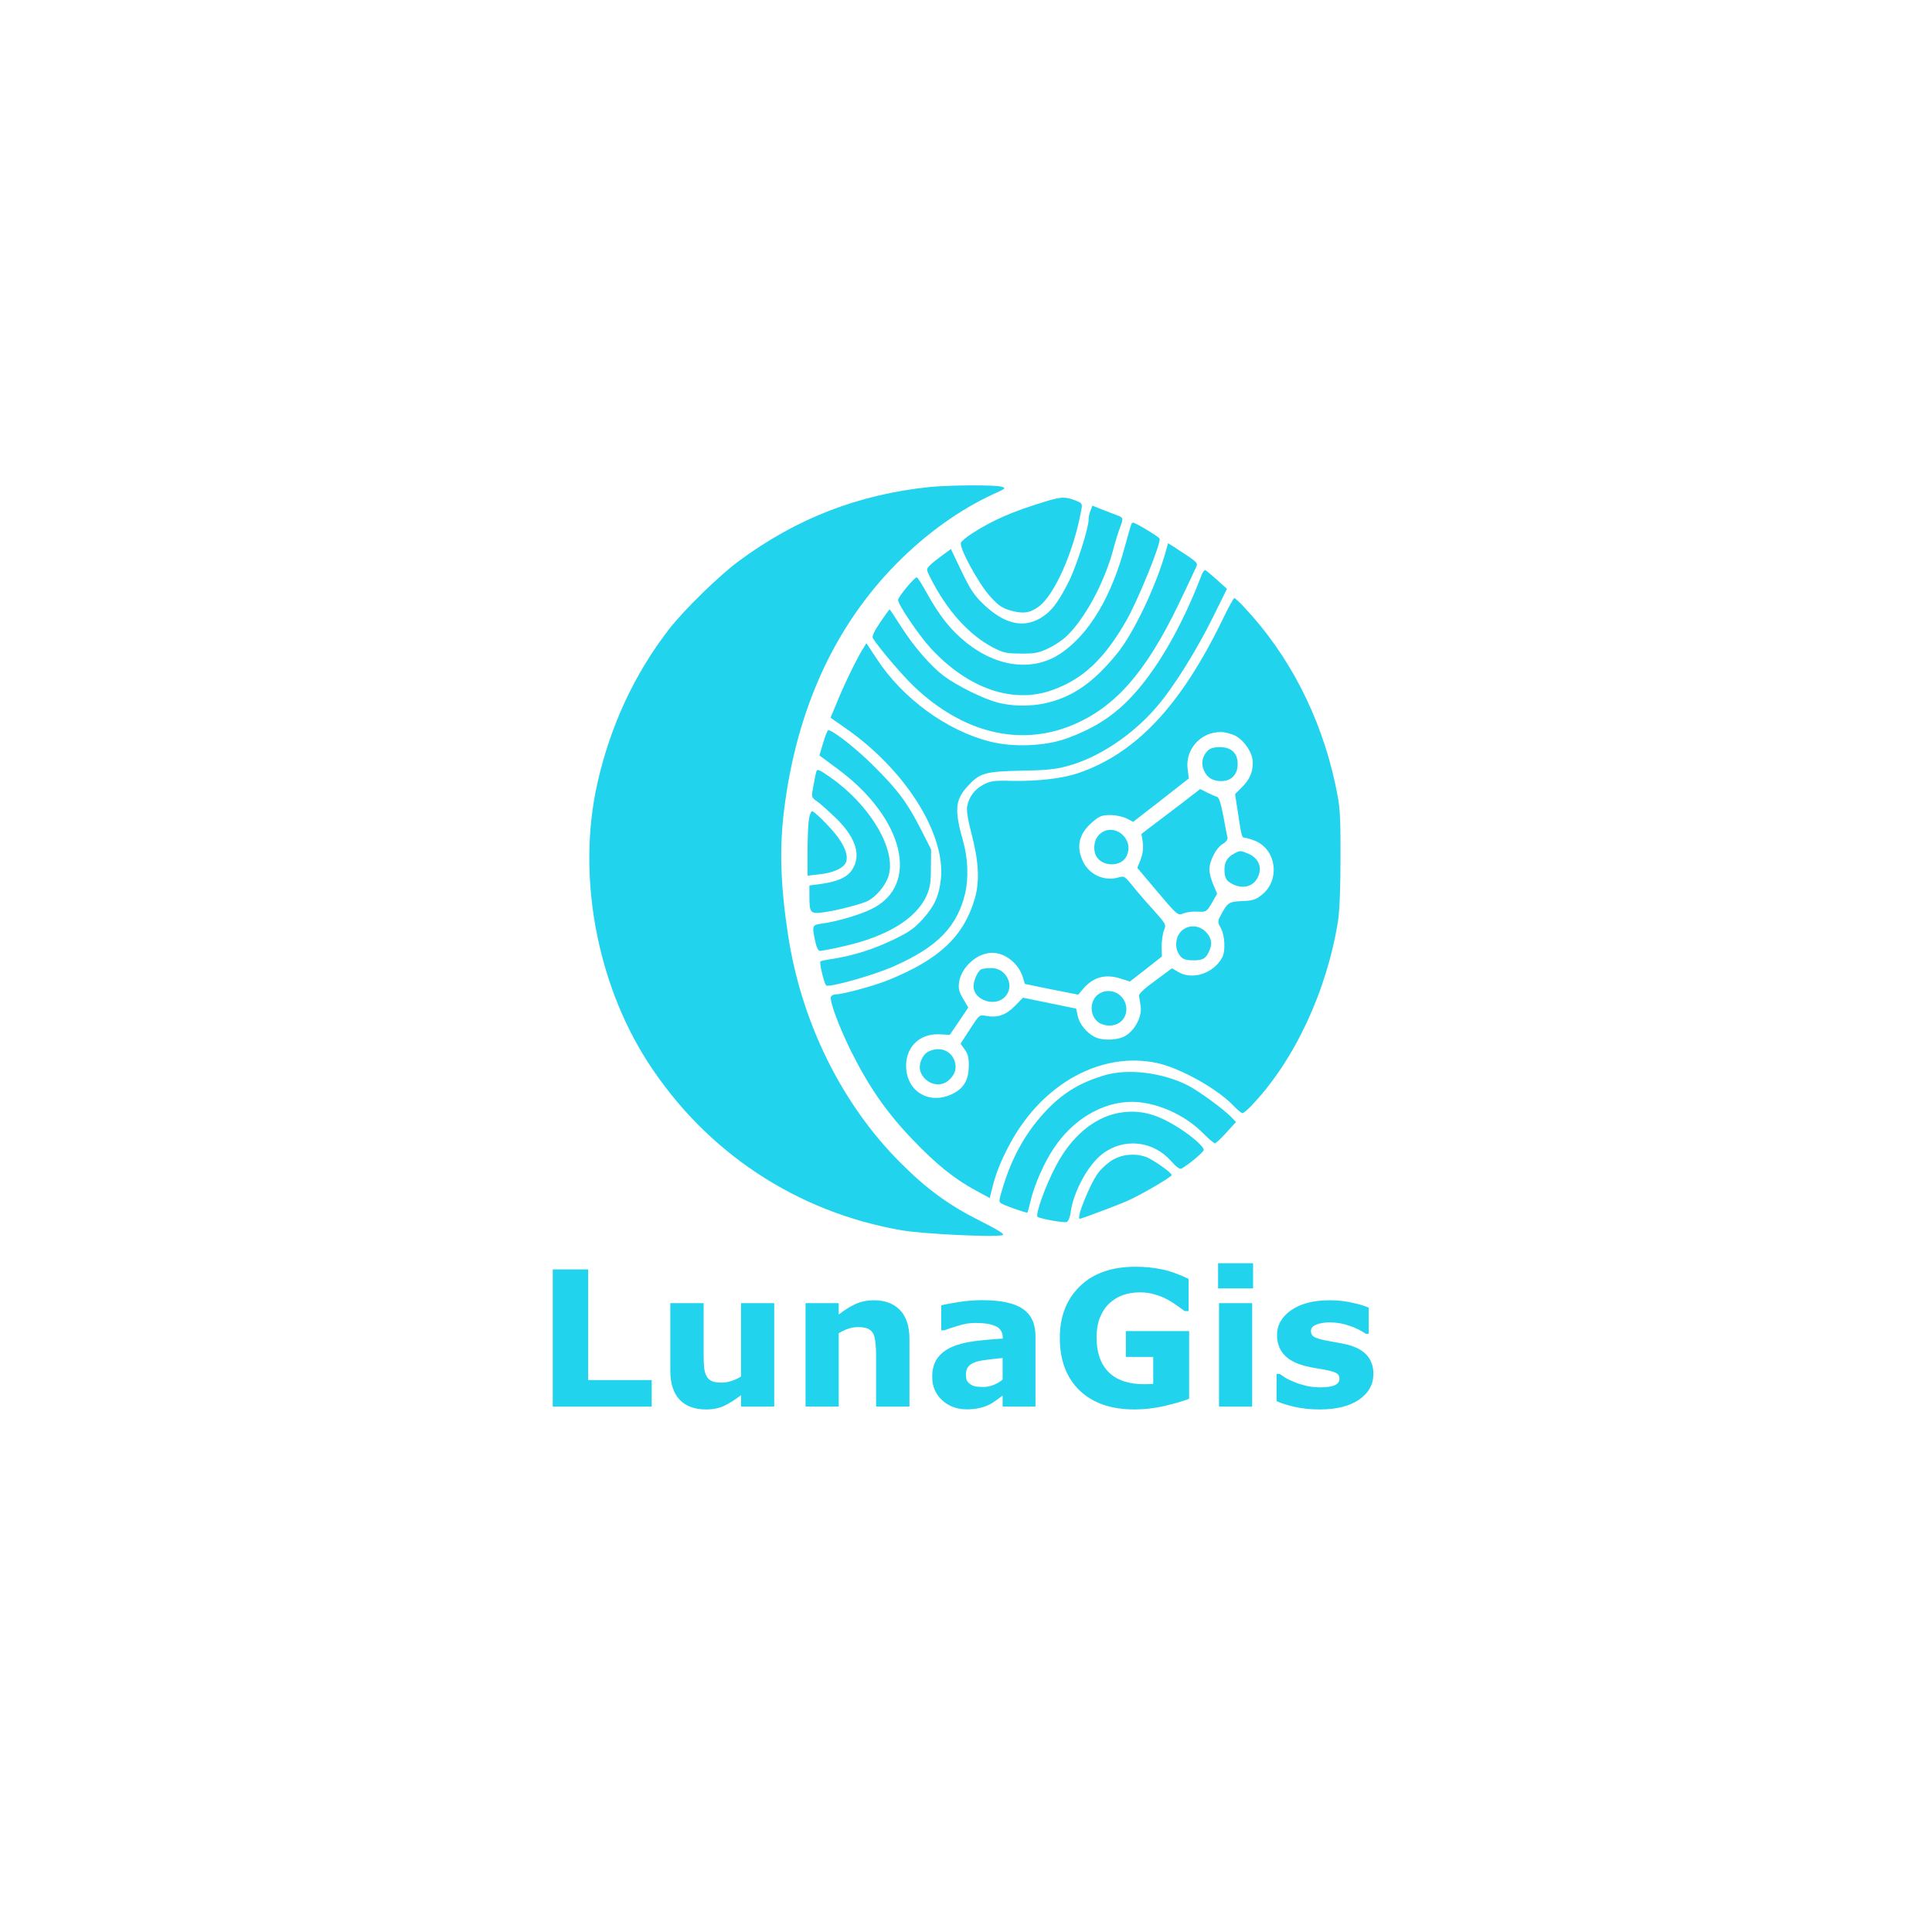
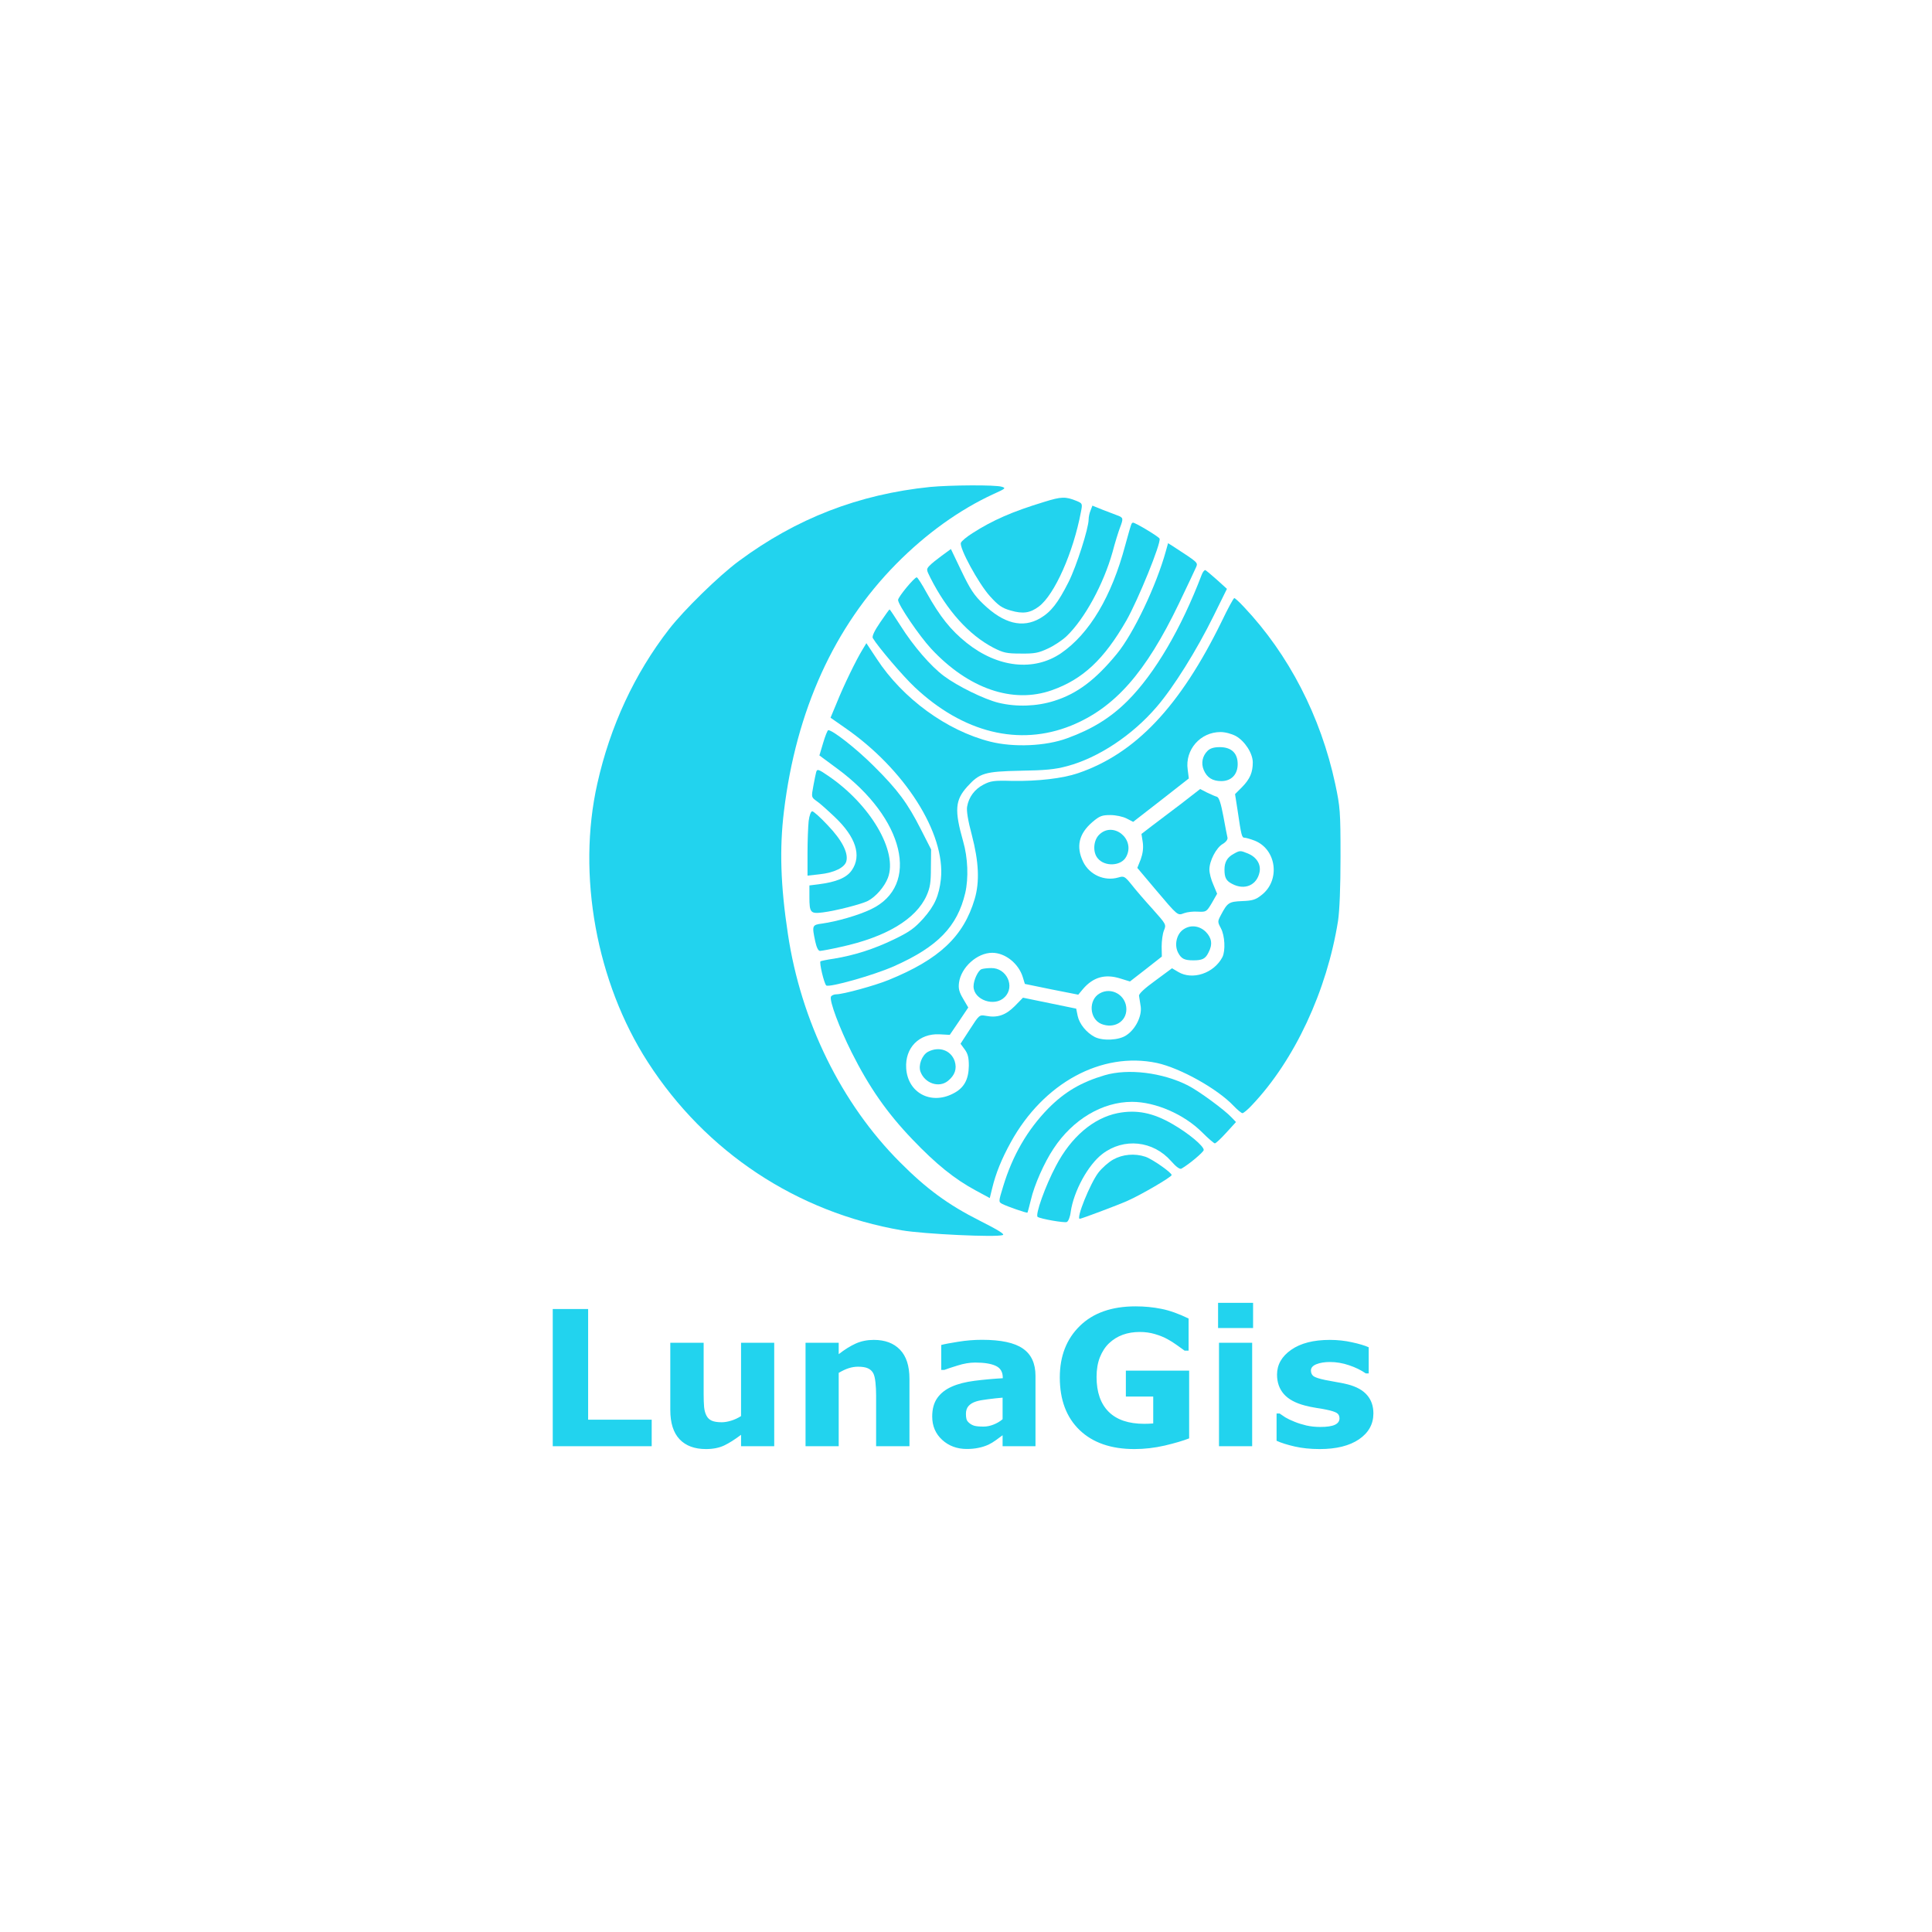
<svg xmlns="http://www.w3.org/2000/svg" version="1.0" width="1024pt" height="1024pt" viewBox="0 0 1024 1024" preserveAspectRatio="xMidYMid meet" id="svg25">
  <defs id="defs25">
    <rect x="460.07" y="955.202" width="805.387" height="289.004" id="rect25" />
  </defs>
  <g transform="translate(0,1024) scale(0.1,-0.1)" fill="#000000" stroke="none" id="g25" style="fill:#22d3ee;fill-opacity:1">
    <path d="M4930 7659 c-380 -39 -709 -167 -1013 -392 -106 -78 -292 -260 -371 -362 -183 -236 -312 -514 -380 -818 -109 -483 -5 -1054 268 -1477 307 -476 788 -795 1346 -891 118 -20 501 -38 535 -25 12 4 -23 26 -122 76 -167 84 -283 169 -423 310 -310 310 -525 747 -594 1210 -39 257 -45 452 -21 650 65 535 266 977 595 1311 158 160 336 288 517 371 62 28 66 31 43 38 -34 11 -274 9 -380 -1z" id="path2" style="fill:#22d3ee;fill-opacity:1" />
    <path d="M5535 7580 c-171 -52 -273 -97 -381 -166 -30 -19 -58 -42 -61 -51 -10 -26 93 -215 153 -282 46 -51 65 -64 111 -77 65 -19 104 -13 150 22 83 63 182 287 222 500 9 45 8 46 -23 59 -59 24 -81 23 -171 -5z" id="path3" style="fill:#22d3ee;fill-opacity:1" />
    <path d="M5780 7534 c-6 -14 -10 -35 -10 -47 0 -47 -64 -247 -106 -331 -56 -111 -93 -159 -151 -193 -93 -54 -193 -29 -302 76 -48 46 -69 78 -115 174 l-56 117 -48 -35 c-26 -19 -56 -43 -66 -54 -17 -18 -16 -21 5 -63 88 -174 204 -303 334 -371 53 -27 70 -31 145 -31 73 -1 94 3 145 27 33 15 77 45 98 65 96 92 196 276 244 447 13 50 31 107 39 128 19 50 18 53 -13 65 -16 6 -52 20 -81 31 l-52 21 -10 -26z" id="path4" style="fill:#22d3ee;fill-opacity:1" />
    <path d="M5997 7463 c-3 -5 -17 -55 -33 -113 -72 -271 -189 -468 -340 -572 -144 -98 -336 -77 -501 55 -84 67 -141 139 -211 264 -25 46 -49 83 -53 83 -13 0 -99 -104 -99 -120 0 -25 112 -190 175 -258 197 -212 433 -294 641 -220 163 58 275 162 394 369 62 109 185 411 176 434 -3 10 -128 85 -141 85 -2 0 -6 -3 -8 -7z" id="path5" style="fill:#22d3ee;fill-opacity:1" />
    <path d="M6179 7318 c-50 -181 -171 -436 -259 -543 -113 -138 -211 -212 -333 -250 -92 -29 -198 -33 -294 -10 -75 18 -218 88 -290 142 -71 53 -162 159 -229 265 -31 48 -57 88 -59 88 -2 0 -24 -31 -50 -69 -31 -45 -44 -74 -39 -83 28 -47 162 -204 222 -260 257 -242 554 -315 829 -204 231 94 395 280 571 646 46 96 88 185 93 197 8 22 6 23 -123 107 l-27 17 -12 -43z" id="path6" style="fill:#22d3ee;fill-opacity:1" />
    <path d="M6369 7193 c-108 -284 -249 -524 -392 -667 -91 -91 -189 -151 -321 -199 -114 -42 -283 -49 -407 -18 -231 58 -465 229 -602 439 l-55 83 -20 -33 c-33 -53 -102 -195 -137 -283 l-33 -79 73 -51 c320 -220 537 -562 512 -804 -10 -89 -33 -141 -93 -209 -48 -53 -73 -71 -158 -112 -106 -51 -207 -83 -315 -101 -36 -5 -68 -12 -72 -14 -8 -5 18 -115 30 -128 13 -13 253 54 362 103 229 102 333 209 375 387 18 78 14 187 -11 273 -47 166 -43 219 22 291 65 72 93 80 282 84 131 2 183 7 246 24 166 44 347 164 476 315 89 103 212 300 302 483 l70 142 -53 48 c-29 26 -57 49 -61 51 -5 2 -14 -9 -20 -25z" id="path7" style="fill:#22d3ee;fill-opacity:1" />
    <path d="M6476 6948 c-221 -452 -457 -702 -762 -806 -82 -28 -213 -43 -348 -41 -98 3 -116 0 -154 -20 -46 -24 -77 -65 -86 -116 -4 -21 4 -73 25 -151 37 -142 42 -248 15 -339 -59 -199 -188 -320 -456 -429 -73 -30 -242 -76 -277 -76 -13 0 -26 -6 -29 -13 -8 -23 44 -163 110 -295 93 -185 187 -320 321 -460 127 -133 224 -211 337 -272 l74 -40 13 53 c19 78 49 153 98 242 173 315 482 483 775 421 124 -27 321 -137 406 -227 20 -21 42 -39 47 -39 6 0 29 19 51 43 225 237 397 605 456 977 8 55 13 175 13 340 0 241 -2 262 -28 385 -77 359 -247 687 -483 937 -25 27 -48 48 -52 48 -4 0 -34 -55 -66 -122z m74 -609 c48 -27 90 -92 90 -140 0 -53 -15 -88 -57 -131 l-37 -37 13 -83 c20 -137 23 -148 37 -148 7 0 32 -7 55 -16 116 -47 136 -212 34 -289 -30 -24 -48 -29 -102 -31 -70 -3 -77 -8 -112 -74 -18 -34 -18 -36 0 -70 21 -39 25 -119 8 -153 -45 -86 -159 -124 -235 -78 l-32 19 -88 -65 c-58 -42 -88 -70 -87 -81 2 -9 5 -35 9 -57 7 -50 -27 -120 -76 -152 -39 -27 -125 -31 -168 -9 -44 23 -81 69 -90 111 l-8 39 -141 29 -141 29 -44 -45 c-48 -48 -92 -63 -153 -51 -34 6 -35 5 -84 -71 l-50 -77 22 -30 c17 -23 22 -43 22 -87 -1 -74 -26 -119 -85 -148 -118 -60 -239 6 -247 135 -7 109 69 185 176 180 l55 -3 49 72 49 73 -27 46 c-22 37 -26 55 -22 86 11 81 96 158 176 158 69 0 140 -57 162 -129 l11 -36 141 -29 142 -28 25 30 c54 63 117 81 197 56 l52 -16 85 66 84 66 -1 53 c0 29 5 68 12 85 13 32 13 32 -61 115 -41 45 -91 103 -111 129 -36 44 -40 46 -70 37 -73 -21 -152 14 -186 83 -39 81 -23 149 49 211 38 32 50 37 95 37 29 0 66 -8 86 -18 l35 -18 148 115 147 115 -6 47 c-15 105 67 199 174 199 25 0 58 -9 81 -21z" id="path8" style="fill:#22d3ee;fill-opacity:1" />
    <path d="M6400 6260 c-27 -27 -35 -65 -20 -101 17 -40 46 -59 93 -59 53 0 87 35 87 90 0 58 -33 90 -95 90 -31 0 -51 -6 -65 -20z" id="path9" style="fill:#22d3ee;fill-opacity:1" />
    <path d="M6262 5981 c-55 -42 -125 -95 -156 -118 l-56 -43 7 -45 c4 -31 0 -59 -11 -90 l-18 -45 96 -114 c121 -143 117 -139 152 -126 16 6 49 10 73 8 44 -2 46 -1 74 46 l28 49 -20 48 c-12 26 -21 62 -21 80 0 46 36 116 71 136 17 10 27 24 25 33 -2 8 -12 59 -22 114 -13 69 -23 99 -34 103 -8 2 -32 12 -52 22 l-37 19 -99 -77z" id="path10" style="fill:#22d3ee;fill-opacity:1" />
    <path d="M5825 5815 c-30 -30 -34 -92 -7 -124 37 -46 125 -42 151 8 51 94 -70 191 -144 116z" id="path11" style="fill:#22d3ee;fill-opacity:1" />
    <path d="M6538 5714 c-33 -18 -48 -43 -48 -83 0 -43 9 -60 41 -76 66 -35 131 -7 145 63 8 41 -16 79 -61 98 -42 17 -43 17 -77 -2z" id="path12" style="fill:#22d3ee;fill-opacity:1" />
    <path d="M6267 5310 c-32 -26 -43 -80 -23 -119 17 -33 34 -41 81 -41 47 0 64 8 80 41 23 43 18 77 -14 110 -36 35 -86 39 -124 9z" id="path13" style="fill:#22d3ee;fill-opacity:1" />
    <path d="M5202 5103 c-18 -7 -42 -58 -42 -91 0 -72 112 -111 165 -57 57 56 10 156 -72 154 -21 0 -44 -3 -51 -6z" id="path14" style="fill:#22d3ee;fill-opacity:1" />
    <path d="M5829 4975 c-61 -34 -56 -135 8 -162 67 -27 133 11 133 78 0 73 -78 120 -141 84z" id="path15" style="fill:#22d3ee;fill-opacity:1" />
    <path d="M4918 4665 c-32 -18 -52 -72 -39 -106 23 -61 97 -86 144 -49 38 30 50 65 37 106 -20 58 -83 80 -142 49z" id="path16" style="fill:#22d3ee;fill-opacity:1" />
    <path d="M4363 6303 l-20 -67 96 -71 c355 -262 440 -619 178 -744 -66 -32 -181 -65 -259 -76 -54 -7 -55 -10 -37 -95 7 -32 16 -50 25 -50 8 0 57 9 110 21 240 52 399 147 455 272 19 43 23 69 23 149 l1 96 -54 106 c-71 140 -123 210 -250 336 -91 91 -217 190 -241 190 -4 0 -16 -30 -27 -67z" id="path17" style="fill:#22d3ee;fill-opacity:1" />
    <path d="M4326 6148 c-2 -7 -9 -40 -15 -73 -11 -60 -11 -60 16 -80 16 -10 59 -49 97 -85 112 -106 144 -205 91 -282 -27 -40 -82 -63 -177 -75 l-48 -6 0 -61 c0 -84 6 -90 71 -82 71 9 206 44 239 61 42 22 88 75 106 122 54 140 -93 390 -318 542 -51 35 -57 36 -62 19z" id="path18" style="fill:#22d3ee;fill-opacity:1" />
    <path d="M4286 5888 c-3 -29 -6 -106 -6 -171 l0 -118 63 7 c78 8 135 36 143 70 11 44 -24 112 -99 190 -38 41 -75 74 -82 74 -7 0 -15 -21 -19 -52z" id="path19" style="fill:#22d3ee;fill-opacity:1" />
    <path d="M5855 4541 c-125 -37 -212 -88 -300 -177 -109 -112 -188 -247 -238 -412 -25 -82 -25 -82 -5 -93 25 -13 130 -50 134 -46 1 1 9 32 18 68 18 78 71 198 120 271 102 155 259 248 416 248 124 0 276 -66 372 -162 32 -32 62 -58 67 -58 5 0 32 25 60 56 l52 57 -23 24 c-37 40 -176 142 -232 170 -134 68 -316 91 -441 54z" id="path20" style="fill:#22d3ee;fill-opacity:1" />
    <path d="M5923 4340 c-128 -26 -246 -126 -326 -279 -57 -107 -112 -262 -97 -271 18 -11 140 -32 154 -27 8 3 18 27 21 54 16 110 92 249 168 307 114 87 269 70 364 -38 27 -31 47 -45 55 -40 39 22 118 88 118 99 0 21 -80 88 -165 137 -103 60 -191 78 -292 58z" id="path21" style="fill:#22d3ee;fill-opacity:1" />
    <path d="M5900 4094 c-25 -14 -60 -45 -79 -70 -43 -57 -119 -244 -98 -244 8 0 203 73 252 95 73 32 235 127 235 137 0 13 -103 85 -139 97 -57 19 -121 13 -171 -15z" id="path22" style="fill:#22d3ee;fill-opacity:1" />
  </g>
  <g id="layer1" style="mix-blend-mode:color" />
-   <path style="font-weight:bold;font-size:133.333px;font-family:Sans;-inkscape-font-specification:'Sans, Bold';white-space:pre;fill:#22d3ee" d="m 542.362,1076.845 h -69.922 v -96.94 h 25 v 78.19 h 44.922 z m 86.588,0 h -23.437 v -8.073 q -6.51,4.948 -11.914,7.552 -5.404,2.539 -12.891,2.539 -12.109,0 -18.685,-6.966 -6.51,-6.966 -6.51,-20.573 v -47.591 h 23.568 v 36.263 q 0,5.534 0.326,9.245 0.391,3.646 1.693,6.055 1.237,2.409 3.711,3.516 2.539,1.107 7.031,1.107 2.995,0 6.641,-1.107 3.646,-1.107 7.031,-3.255 v -51.823 h 23.437 z m 95.573,0 h -23.568 v -36.263 q 0,-4.427 -0.456,-8.789 -0.456,-4.427 -1.562,-6.51 -1.302,-2.409 -3.841,-3.516 -2.474,-1.107 -6.966,-1.107 -3.19,0 -6.51,1.042 -3.255,1.042 -7.096,3.32 v 51.823 h -23.437 v -73.112 h 23.437 v 8.073 q 6.25,-4.883 11.979,-7.487 5.794,-2.604 12.825,-2.604 11.849,0 18.49,6.901 6.706,6.901 6.706,20.638 z m 65.82,-19.076 v -15.234 q -4.753,0.391 -10.286,1.107 -5.534,0.651 -8.398,1.562 -3.516,1.107 -5.404,3.255 -1.823,2.083 -1.823,5.534 0,2.279 0.391,3.711 0.391,1.432 1.953,2.734 1.497,1.302 3.581,1.953 2.083,0.586 6.51,0.586 3.516,0 7.096,-1.432 3.646,-1.432 6.38,-3.776 z m 0,11.328 q -1.888,1.432 -4.687,3.45 -2.799,2.018 -5.273,3.19 -3.451,1.562 -7.161,2.279 -3.711,0.781 -8.138,0.781 -10.417,0 -17.448,-6.445 -7.031,-6.445 -7.031,-16.471 0,-8.008 3.581,-13.086 3.581,-5.078 10.156,-8.008 6.51,-2.93 16.146,-4.167 9.635,-1.237 19.987,-1.823 v -0.391 q 0,-6.055 -4.948,-8.333 -4.948,-2.344 -14.583,-2.344 -5.794,0 -12.37,2.083 -6.575,2.018 -9.44,3.125 h -2.148 v -17.643 q 3.711,-0.977 12.044,-2.279 8.398,-1.367 16.797,-1.367 19.987,0 28.841,6.185 8.919,6.12 8.919,19.271 v 49.739 h -23.242 z m 131.836,2.214 q -6.51,2.539 -17.253,5.078 -10.742,2.474 -21.419,2.474 -24.74,0 -38.737,-13.411 -13.997,-13.476 -13.997,-37.174 0,-22.591 14.128,-36.393 14.128,-13.867 39.388,-13.867 9.57,0 18.229,1.758 8.659,1.693 19.271,6.836 v 22.721 h -2.799 q -1.823,-1.367 -5.339,-3.841 -3.516,-2.539 -6.771,-4.297 -3.776,-2.083 -8.854,-3.581 -5.013,-1.497 -10.677,-1.497 -6.641,0 -12.044,1.953 -5.404,1.953 -9.7,5.99 -4.102,3.906 -6.51,9.961 -2.344,5.99 -2.344,13.867 0,16.081 8.529,24.609 8.529,8.529 25.195,8.529 1.432,0 3.125,-0.065 1.758,-0.065 3.19,-0.195 v -19.01 h -19.336 v -18.294 h 44.726 z m 44.531,5.534 h -23.437 v -73.112 h 23.437 z m 0.651,-83.528 h -24.74 v -17.773 h 24.74 z m 85.026,60.351 q 0,11.328 -10.156,18.294 -10.156,6.901 -27.799,6.901 -9.766,0 -17.708,-1.823 -7.943,-1.823 -12.76,-4.036 v -19.271 h 2.148 q 1.758,1.237 4.036,2.734 2.344,1.432 6.576,3.125 3.646,1.497 8.268,2.604 4.622,1.042 9.896,1.042 6.901,0 10.221,-1.497 3.32,-1.562 3.32,-4.557 0,-2.669 -1.953,-3.841 -1.953,-1.237 -7.422,-2.344 -2.604,-0.586 -7.096,-1.237 -4.427,-0.716 -8.073,-1.693 -9.961,-2.604 -14.779,-8.073 -4.818,-5.534 -4.818,-13.737 0,-10.547 9.961,-17.513 10.026,-7.031 27.344,-7.031 8.203,0 15.69,1.693 7.552,1.628 11.784,3.516 v 18.489 h -2.018 q -5.208,-3.581 -11.914,-5.794 -6.641,-2.279 -13.477,-2.279 -5.664,0 -9.57,1.562 -3.841,1.562 -3.841,4.427 0,2.604 1.758,3.971 1.758,1.367 8.268,2.734 3.581,0.716 7.682,1.432 4.167,0.651 8.333,1.693 9.245,2.409 13.672,7.617 4.427,5.143 4.427,12.891 z" id="text25" transform="matrix(0.75,0,0,0.75,-61.36031,-62.11362)" aria-label="LunaGis" />
+   <path style="font-weight:bold;font-size:133.333px;font-family:Sans;-inkscape-font-specification:'Sans, Bold';white-space:pre;fill:#22d3ee;stroke-width:0.75" d="m 345.411,766.52 h -52.441 v -72.705 h 18.75 v 58.642 h 33.691 z m 64.941,0 h -17.578 v -6.055 c -3.255,2.474 -6.234,4.362 -8.936,5.664 -2.702,1.27 -5.924,1.904 -9.668,1.904 -6.055,0 -10.726,-1.742 -14.014,-5.225 -3.255,-3.483 -4.883,-8.626 -4.883,-15.43 v -35.693 h 17.676 v 27.197 c 0,2.767 0.081,5.078 0.244,6.934 0.195,1.823 0.618,3.337 1.27,4.541 0.618,1.204 1.546,2.083 2.783,2.637 1.27,0.553 3.027,0.83 5.273,0.83 1.497,0 3.158,-0.277 4.98,-0.83 1.823,-0.553 3.581,-1.367 5.273,-2.441 v -38.867 h 17.578 z m 71.68,0 h -17.676 v -27.197 c 0,-2.214 -0.114,-4.411 -0.342,-6.592 -0.228,-2.213 -0.618,-3.841 -1.172,-4.883 -0.651,-1.204 -1.611,-2.083 -2.881,-2.637 -1.237,-0.553 -2.979,-0.83 -5.225,-0.83 -1.595,0 -3.223,0.26 -4.883,0.781 -1.628,0.521 -3.402,1.351 -5.322,2.49 v 38.867 h -17.578 v -54.834 h 17.578 v 6.055 c 3.125,-2.441 6.12,-4.313 8.984,-5.615 2.897,-1.302 6.104,-1.953 9.619,-1.953 5.924,0 10.547,1.725 13.867,5.176 3.353,3.451 5.029,8.61 5.029,15.479 z m 49.365,-14.307 V 740.788 c -2.376,0.195 -4.948,0.472 -7.715,0.83 -2.767,0.326 -4.867,0.716 -6.299,1.172 -1.758,0.553 -3.109,1.367 -4.053,2.441 -0.911,1.042 -1.367,2.425 -1.367,4.15 0,1.139 0.098,2.067 0.293,2.783 0.195,0.716 0.684,1.4 1.465,2.051 0.749,0.651 1.644,1.139 2.686,1.465 1.042,0.293 2.669,0.44 4.883,0.44 1.758,0 3.532,-0.358 5.322,-1.074 1.823,-0.716 3.418,-1.66 4.785,-2.832 z m 0,8.496 c -0.944,0.716 -2.116,1.579 -3.516,2.588 -1.4,1.009 -2.718,1.807 -3.955,2.393 -1.725,0.781 -3.516,1.351 -5.371,1.709 -1.855,0.391 -3.89,0.586 -6.104,0.586 -5.208,0 -9.57,-1.611 -13.086,-4.834 -3.516,-3.223 -5.273,-7.34 -5.273,-12.353 0,-4.004 0.895,-7.275 2.686,-9.814 1.79,-2.539 4.329,-4.541 7.617,-6.006 3.255,-1.465 7.292,-2.506 12.109,-3.125 4.818,-0.619 9.814,-1.074 14.99,-1.367 V 730.192 c 0,-3.027 -1.237,-5.111 -3.711,-6.25 -2.474,-1.172 -6.12,-1.758 -10.937,-1.758 -2.897,0 -5.99,0.521 -9.277,1.562 -3.288,1.009 -5.648,1.79 -7.08,2.344 h -1.611 v -13.232 c 1.855,-0.488 4.867,-1.058 9.033,-1.709 4.199,-0.684 8.398,-1.025 12.598,-1.025 9.993,0 17.204,1.546 21.631,4.639 4.46,3.06 6.689,7.878 6.689,14.453 v 37.305 h -17.432 z m 98.877,1.66 c -3.255,1.27 -7.568,2.539 -12.939,3.809 -5.371,1.237 -10.726,1.855 -16.064,1.855 -12.37,0 -22.054,-3.353 -29.053,-10.059 -6.999,-6.738 -10.498,-16.032 -10.498,-27.881 0,-11.296 3.532,-20.394 10.596,-27.295 7.064,-6.934 16.911,-10.4 29.541,-10.4 4.785,0 9.342,0.439 13.672,1.318 4.329,0.846 9.147,2.555 14.453,5.127 v 17.041 h -2.1 c -0.911,-0.684 -2.246,-1.644 -4.004,-2.881 -1.758,-1.27 -3.451,-2.344 -5.078,-3.223 -1.888,-1.042 -4.102,-1.937 -6.641,-2.686 -2.507,-0.749 -5.176,-1.123 -8.008,-1.123 -3.32,0 -6.331,0.488 -9.033,1.465 -2.702,0.977 -5.127,2.474 -7.275,4.492 -2.051,1.953 -3.678,4.443 -4.883,7.471 -1.172,2.995 -1.758,6.462 -1.758,10.4 0,8.04 2.132,14.193 6.396,18.457 4.264,4.264 10.563,6.396 18.896,6.396 0.716,0 1.497,-0.017 2.344,-0.049 0.879,-0.032 1.676,-0.081 2.393,-0.146 v -14.258 h -14.502 v -13.721 h 33.545 z m 33.398,4.15 H 646.094 V 711.686 h 17.578 z m 0.488,-62.646 h -18.555 v -13.33 h 18.555 z m 63.769,45.264 c 0,5.664 -2.539,10.238 -7.617,13.721 -5.078,3.451 -12.028,5.176 -20.85,5.176 -4.883,0 -9.31,-0.456 -13.281,-1.367 -3.971,-0.911 -7.161,-1.921 -9.57,-3.027 v -14.453 h 1.611 c 0.879,0.619 1.888,1.302 3.027,2.051 1.172,0.716 2.816,1.497 4.932,2.344 1.823,0.749 3.89,1.4 6.201,1.953 2.311,0.521 4.785,0.781 7.422,0.781 3.451,0 6.006,-0.374 7.666,-1.123 1.66,-0.781 2.49,-1.921 2.49,-3.418 0,-1.335 -0.488,-2.295 -1.465,-2.881 -0.977,-0.619 -2.832,-1.204 -5.566,-1.758 -1.302,-0.293 -3.076,-0.602 -5.322,-0.928 -2.213,-0.358 -4.232,-0.781 -6.055,-1.27 -4.98,-1.302 -8.675,-3.32 -11.084,-6.055 -2.409,-2.767 -3.613,-6.201 -3.613,-10.303 0,-5.273 2.49,-9.652 7.471,-13.135 5.013,-3.516 11.849,-5.273 20.508,-5.273 4.102,0 8.024,0.423 11.768,1.27 3.776,0.814 6.722,1.693 8.838,2.637 v 13.867 h -1.514 c -2.604,-1.79 -5.583,-3.239 -8.935,-4.346 -3.32,-1.139 -6.689,-1.709 -10.107,-1.709 -2.832,0 -5.225,0.391 -7.178,1.172 -1.921,0.781 -2.881,1.888 -2.881,3.32 0,1.302 0.439,2.295 1.318,2.979 0.879,0.684 2.946,1.367 6.201,2.051 1.79,0.358 3.711,0.716 5.762,1.074 2.083,0.326 4.167,0.749 6.25,1.27 4.622,1.204 8.04,3.109 10.254,5.713 2.213,2.572 3.32,5.794 3.32,9.668 z" id="text25" aria-label="LunaGis" />
</svg>
